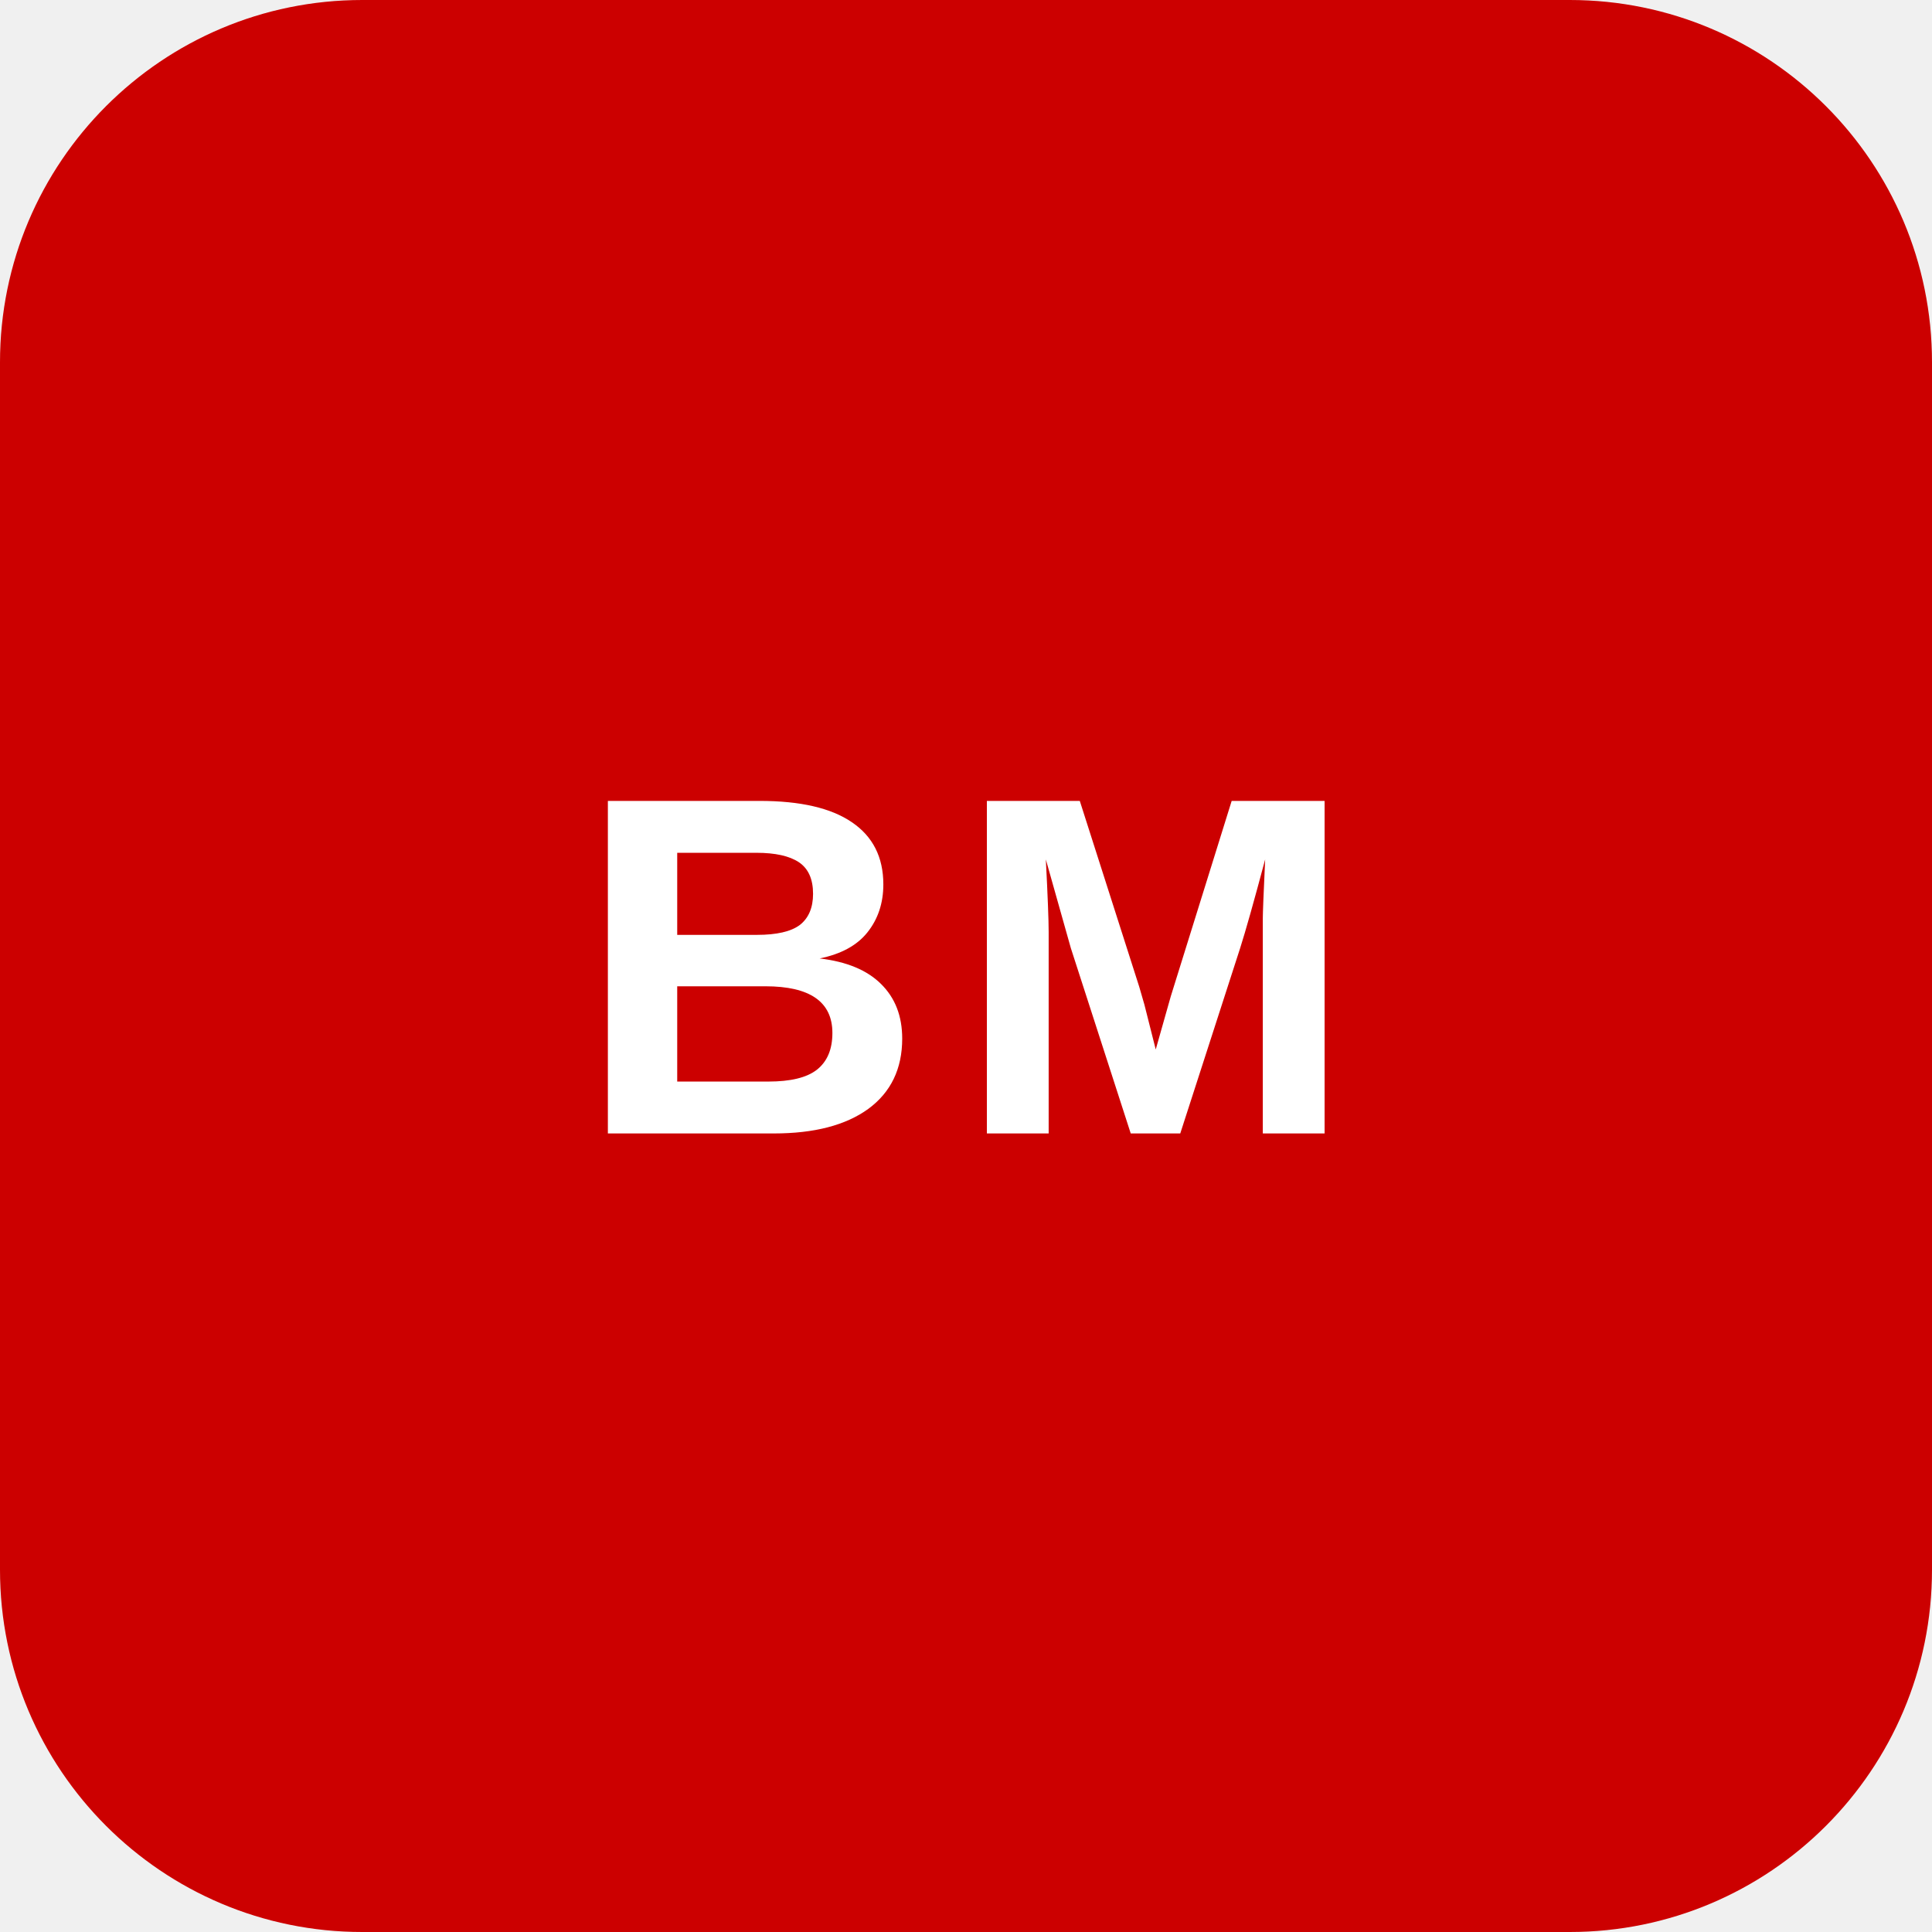
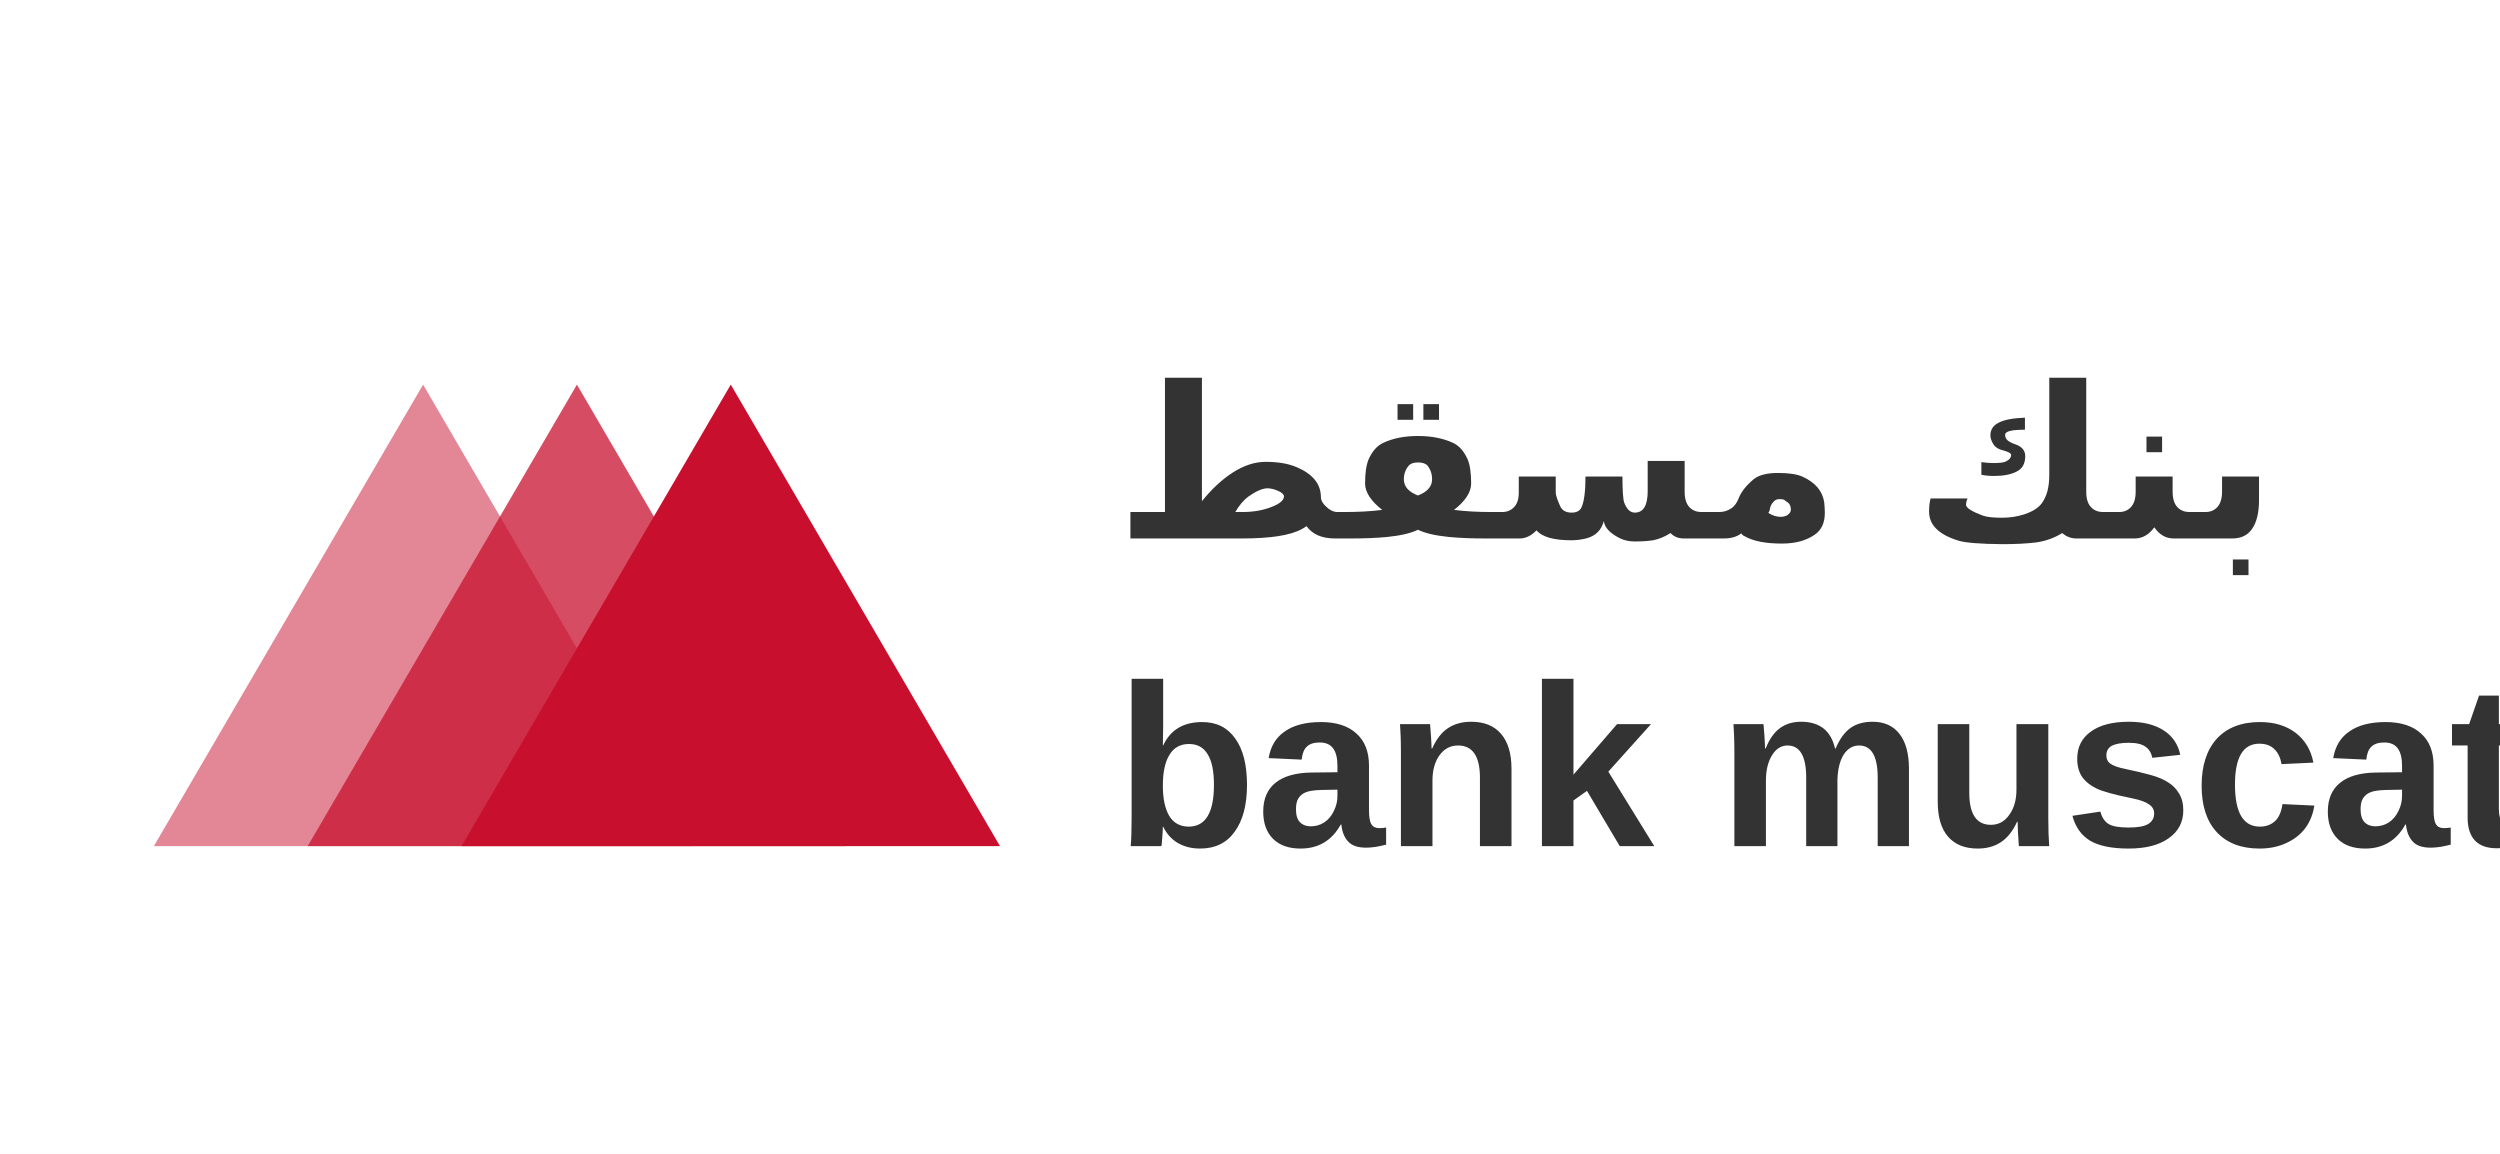
- <svg xmlns="http://www.w3.org/2000/svg" width="64" height="64" viewBox="0 0 64 64">
-   <rect width="64" height="64" rx="12" fill="#cc0000" />
-   <text x="32" y="32" font-family="Arial,sans-serif" font-size="16" font-weight="800" fill="#fff" text-anchor="middle" dominant-baseline="central" letter-spacing="1">BM</text>
+ <svg xmlns="http://www.w3.org/2000/svg" viewBox="0 0 130 60" width="130" height="60">
+   <rect width="130" height="60" fill="#fff" />
+   <polygon points="8,44 22,20 36,44" fill="#c8102e" opacity="0.5" />
+   <polygon points="16,44 30,20 44,44" fill="#c8102e" opacity="0.75" />
+   <polygon points="24,44 38,20 52,44" fill="#c8102e" />
+   <text x="58" y="28" font-family="Arial,sans-serif" font-size="11" font-weight="700" fill="#333">بنك مسقط</text>
+   <text x="58" y="44" font-family="Arial,sans-serif" font-size="12" font-weight="700" fill="#333">bank muscat</text>
</svg>
